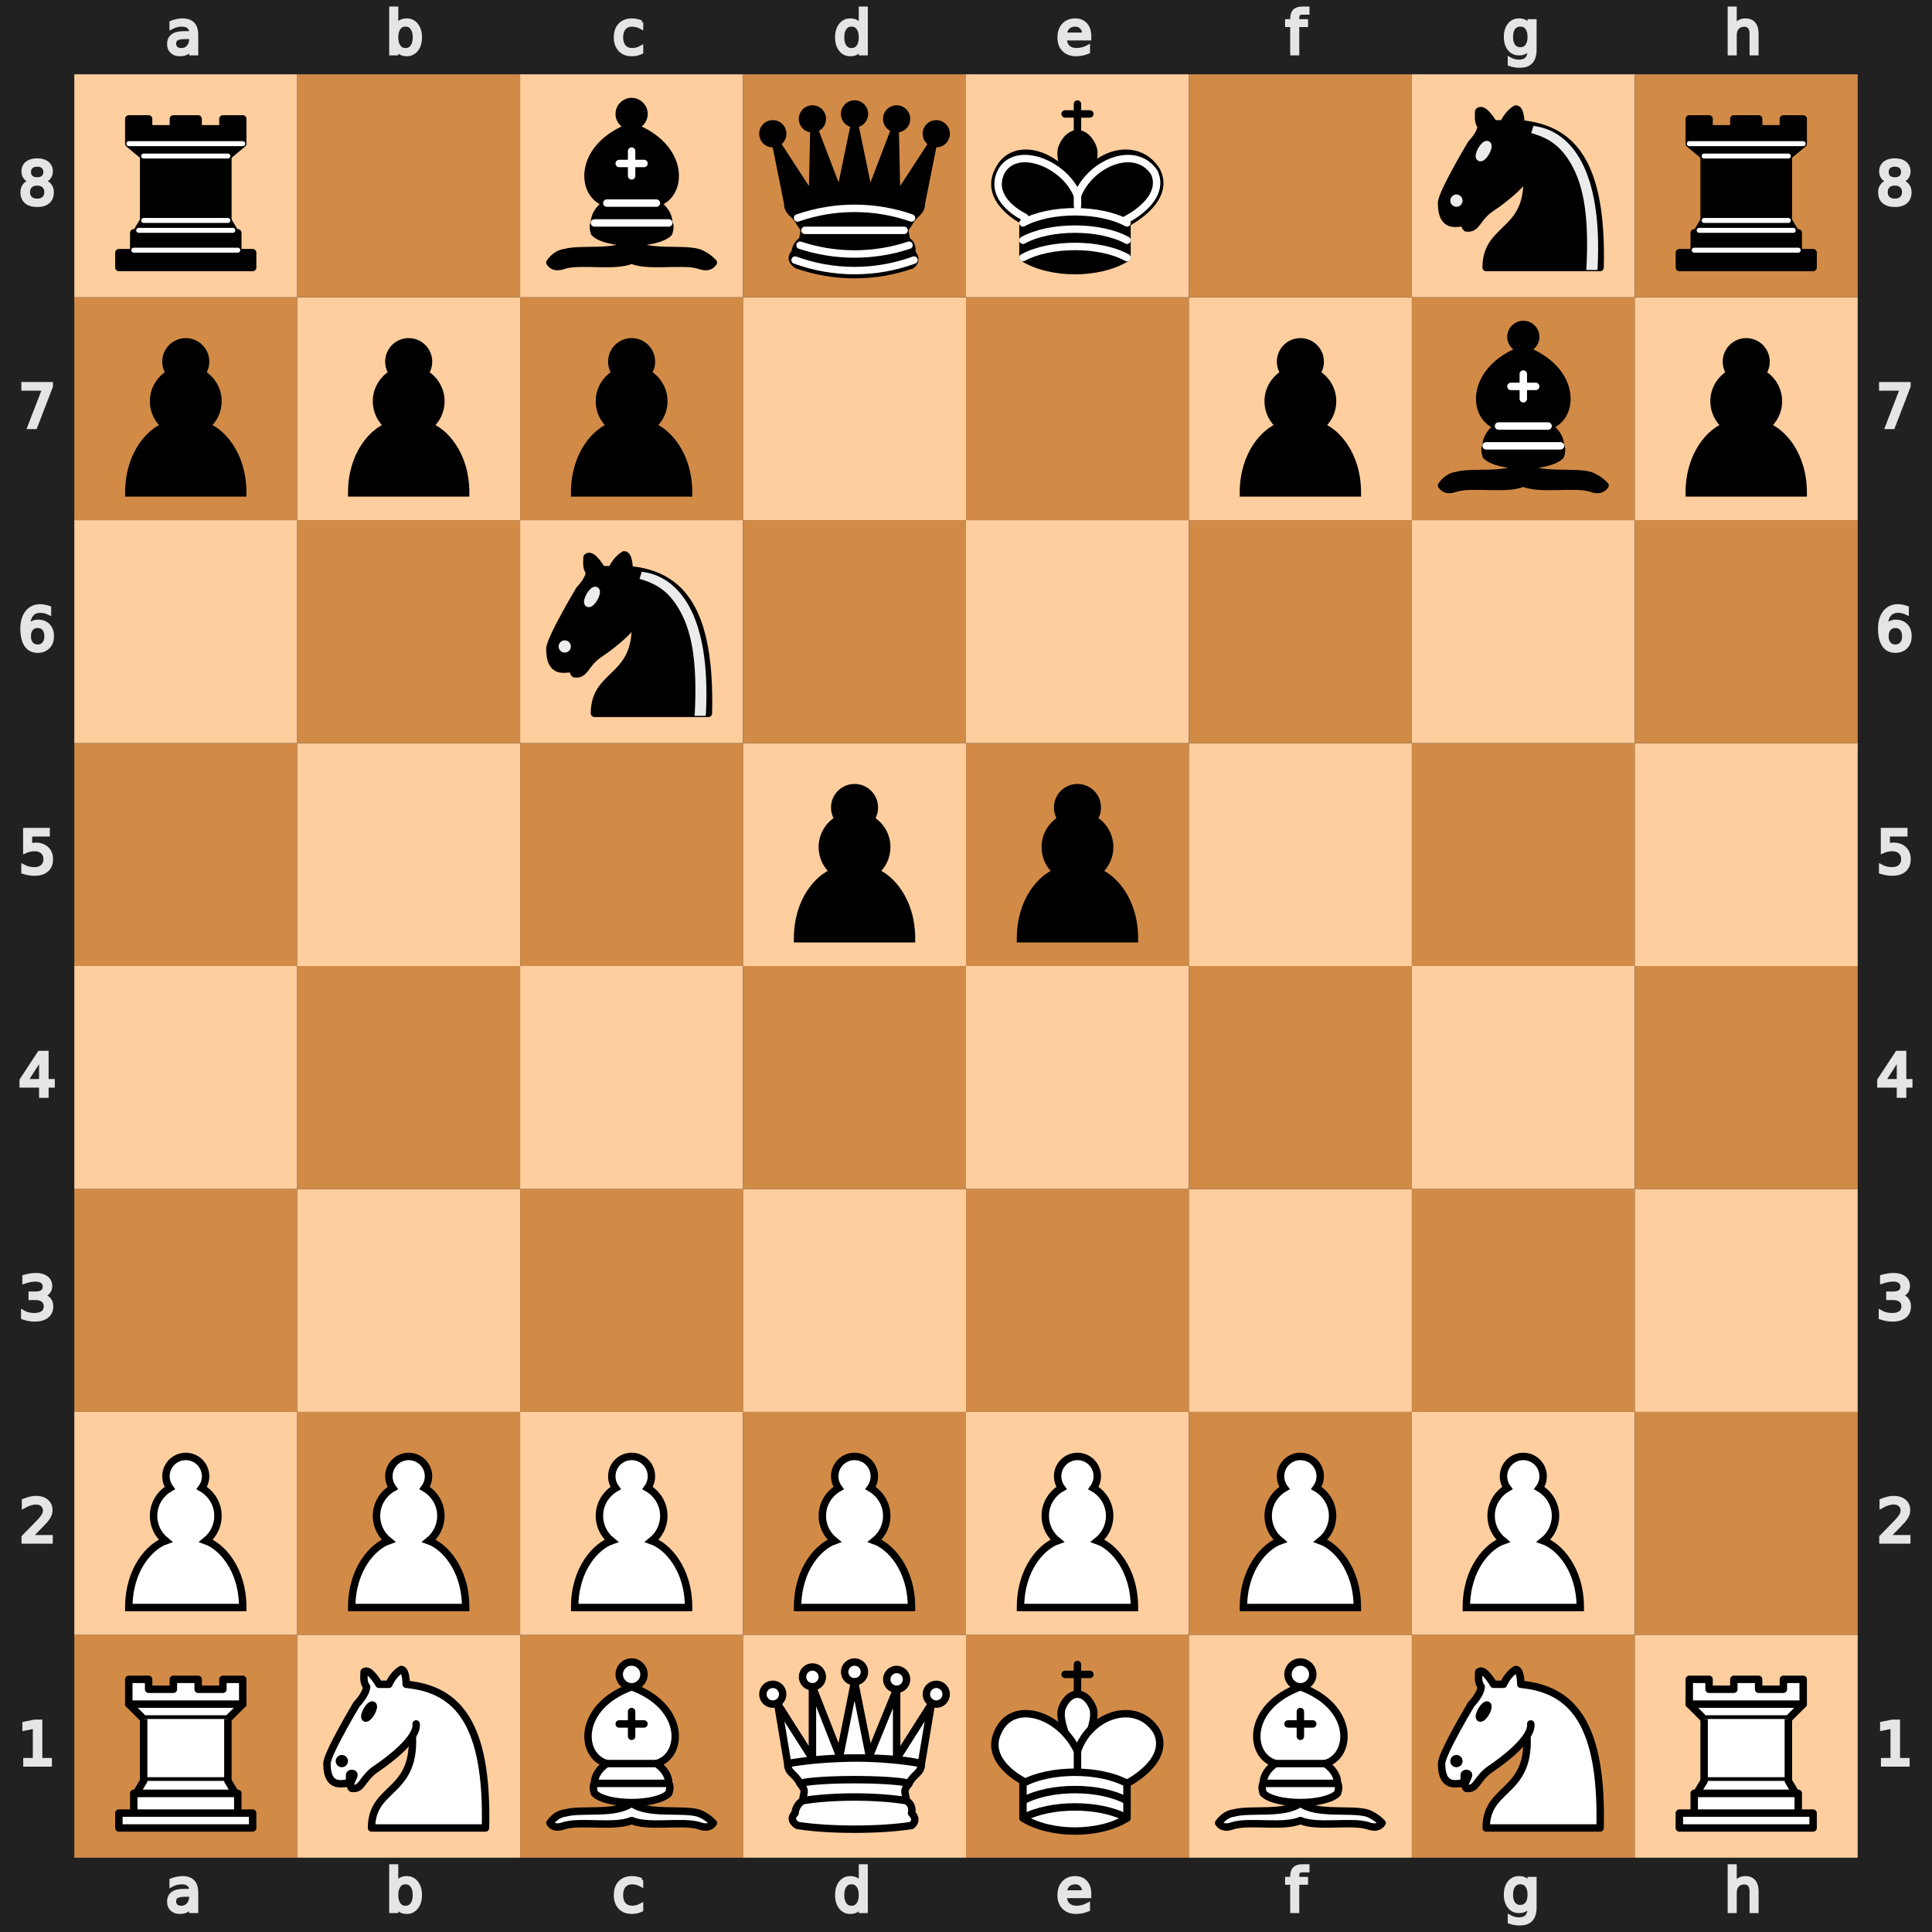
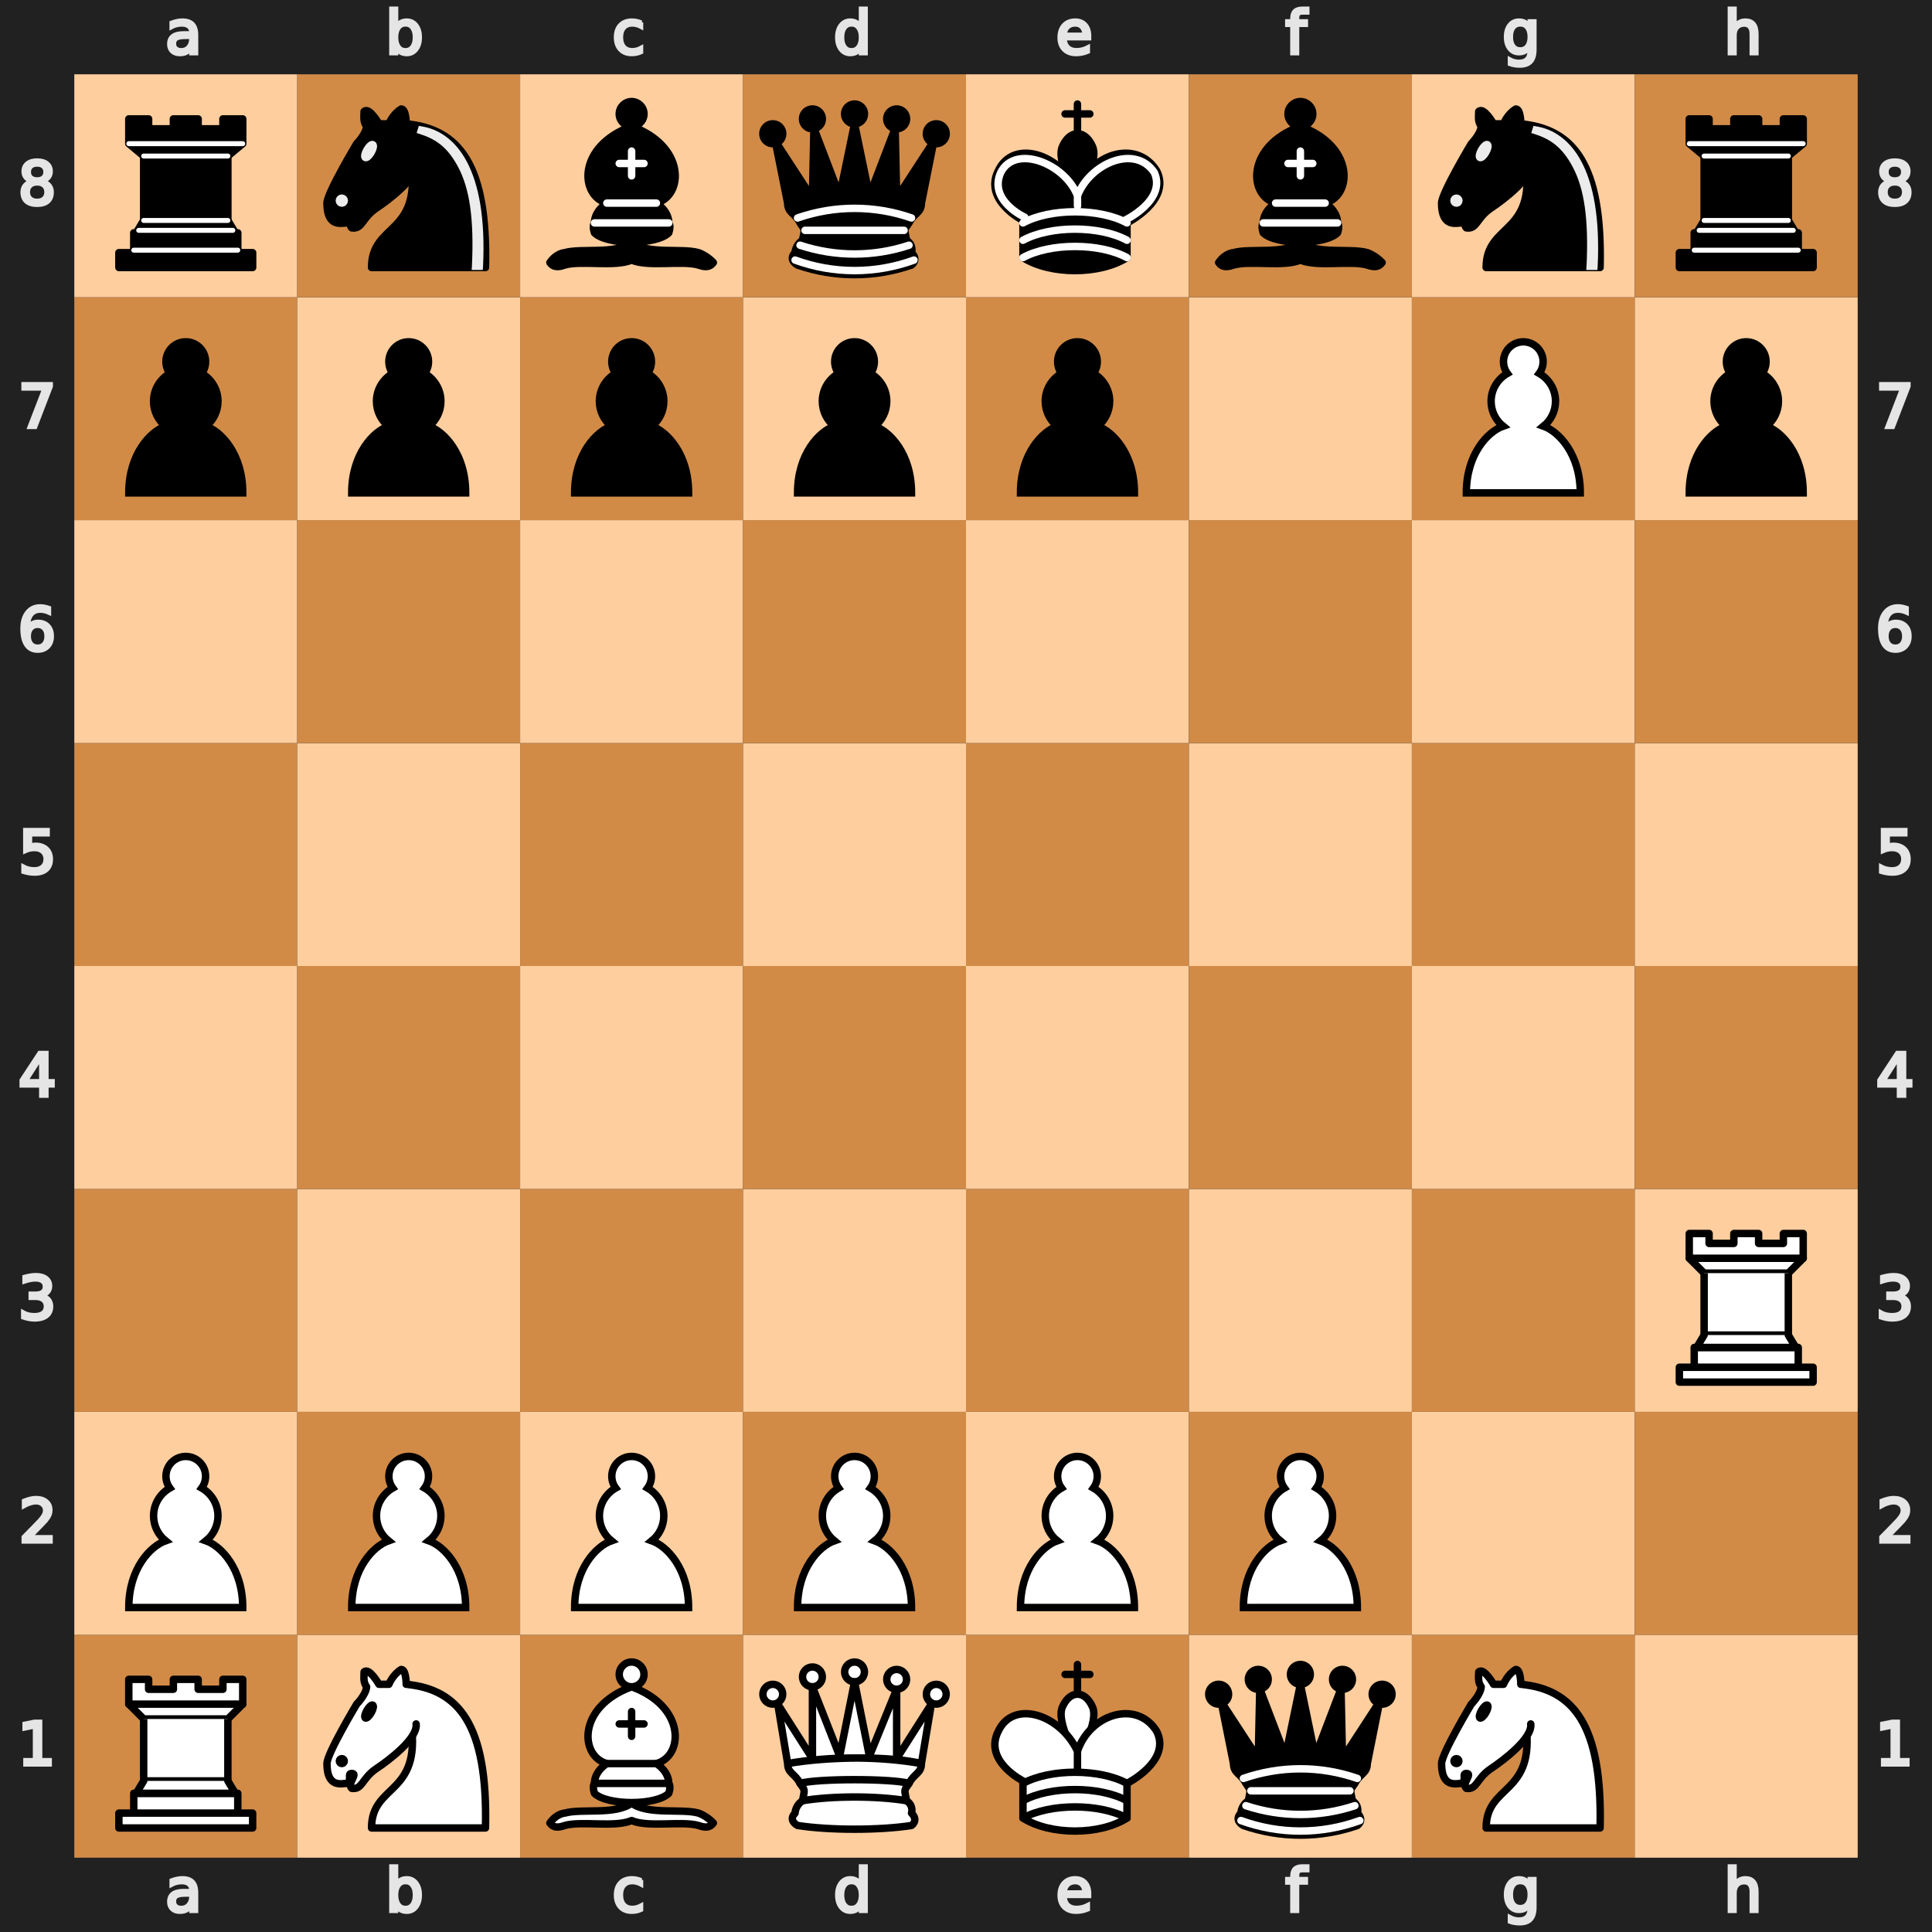
<svg xmlns="http://www.w3.org/2000/svg" xmlns:xlink="http://www.w3.org/1999/xlink" version="1.2" baseProfile="tiny" viewBox="0 0 390 390">
  <defs>
    <g id="white-pawn" class="white pawn">
      <path d="M22.5 9c-2.21 0-4 1.79-4 4 0 .89.29 1.71.78 2.38C17.33 16.5 16 18.59 16 21c0 2.03.94 3.84 2.41 5.03-3 1.06-7.41 5.55-7.41 13.47h23c0-7.92-4.41-12.41-7.41-13.47 1.47-1.19 2.41-3 2.41-5.03 0-2.41-1.33-4.5-3.28-5.62.49-.67.78-1.49.78-2.38 0-2.21-1.79-4-4-4z" fill="#fff" stroke="#000" stroke-width="1.5" stroke-linecap="round" />
    </g>
    <g id="white-knight" class="white knight" fill="none" fill-rule="evenodd" stroke="#000" stroke-width="1.5" stroke-linecap="round" stroke-linejoin="round">
      <path d="M 22,10 C 32.5,11 38.5,18 38,39 L 15,39 C 15,30 25,32.5 23,18" style="fill:#ffffff; stroke:#000000;" />
      <path d="M 24,18 C 24.38,20.91 18.45,25.37 16,27 C 13,29 13.18,31.34 11,31 C 9.958,30.06 12.41,27.96 11,28 C 10,28 11.19,29.23 10,30 C 9,30 5.997,31 6,26 C 6,24 12,14 12,14 C 12,14 13.89,12.1 14,10.5 C 13.27,9.506 13.5,8.5 13.5,7.5 C 14.5,6.5 16.5,10 16.5,10 L 18.5,10 C 18.5,10 19.28,8.008 21,7 C 22,7 22,10 22,10" style="fill:#ffffff; stroke:#000000;" />
      <path d="M 9.5 25.5 A 0.5 0.5 0 1 1 8.5,25.5 A 0.5 0.5 0 1 1 9.5 25.5 z" style="fill:#000000; stroke:#000000;" />
      <path d="M 15 15.5 A 0.5 1.5 0 1 1 14,15.5 A 0.5 1.5 0 1 1 15 15.5 z" transform="matrix(0.866,0.5,-0.5,0.866,9.693,-5.173)" style="fill:#000000; stroke:#000000;" />
    </g>
    <g id="white-bishop" class="white bishop" fill="none" fill-rule="evenodd" stroke="#000" stroke-width="1.5" stroke-linecap="round" stroke-linejoin="round">
      <g fill="#fff" stroke-linecap="butt">
        <path d="M9 36c3.39-.97 10.11.43 13.5-2 3.39 2.43 10.11 1.03 13.5 2 0 0 1.65.54 3 2-.68.97-1.65.99-3 .5-3.39-.97-10.11.46-13.5-1-3.39 1.46-10.11.03-13.5 1-1.354.49-2.323.47-3-.5 1.354-1.94 3-2 3-2zM15 32c2.5 2.5 12.5 2.5 15 0 .5-1.5 0-2 0-2 0-2.5-2.5-4-2.5-4 5.5-1.5 6-11.5-5-15.5-11 4-10.5 14-5 15.5 0 0-2.5 1.5-2.5 4 0 0-.5.5 0 2zM25 8a2.5 2.5 0 1 1-5 0 2.5 2.5 0 1 1 5 0z" />
      </g>
      <path d="M17.5 26h10M15 30h15m-7.5-14.5v5M20 18h5" stroke-linejoin="miter" />
    </g>
    <g id="white-rook" class="white rook" fill="#fff" fill-rule="evenodd" stroke="#000" stroke-width="1.5" stroke-linecap="round" stroke-linejoin="round">
      <path d="M9 39h27v-3H9v3zM12 36v-4h21v4H12zM11 14V9h4v2h5V9h5v2h5V9h4v5" stroke-linecap="butt" />
      <path d="M34 14l-3 3H14l-3-3" />
      <path d="M31 17v12.5H14V17" stroke-linecap="butt" stroke-linejoin="miter" />
      <path d="M31 29.5l1.5 2.5h-20l1.5-2.5" />
      <path d="M11 14h23" fill="none" stroke-linejoin="miter" />
    </g>
    <g id="white-queen" class="white queen" fill="#fff" fill-rule="evenodd" stroke="#000" stroke-width="1.5" stroke-linecap="round" stroke-linejoin="round">
      <path d="M8 12a2 2 0 1 1-4 0 2 2 0 1 1 4 0zM24.5 7.5a2 2 0 1 1-4 0 2 2 0 1 1 4 0zM41 12a2 2 0 1 1-4 0 2 2 0 1 1 4 0zM16 8.5a2 2 0 1 1-4 0 2 2 0 1 1 4 0zM33 9a2 2 0 1 1-4 0 2 2 0 1 1 4 0z" />
      <path d="M9 26c8.5-1.5 21-1.5 27 0l2-12-7 11V11l-5.5 13.5-3-15-3 15-5.5-14V25L7 14l2 12zM9 26c0 2 1.5 2 2.5 4 1 1.5 1 1 .5 3.5-1.5 1-1.5 2.5-1.5 2.5-1.5 1.5.5 2.5.5 2.5 6.5 1 16.5 1 23 0 0 0 1.5-1 0-2.5 0 0 .5-1.5-1-2.5-.5-2.5-.5-2 .5-3.5 1-2 2.5-2 2.5-4-8.5-1.5-18.5-1.5-27 0z" stroke-linecap="butt" />
      <path d="M11.5 30c3.5-1 18.5-1 22 0M12 33.5c6-1 15-1 21 0" fill="none" />
    </g>
    <g id="white-king" class="white king" fill="none" fill-rule="evenodd" stroke="#000" stroke-width="1.5" stroke-linecap="round" stroke-linejoin="round">
      <path d="M22.5 11.63V6M20 8h5" stroke-linejoin="miter" />
      <path d="M22.5 25s4.5-7.5 3-10.5c0 0-1-2.5-3-2.5s-3 2.5-3 2.5c-1.5 3 3 10.5 3 10.5" fill="#fff" stroke-linecap="butt" stroke-linejoin="miter" />
      <path d="M11.5 37c5.5 3.5 15.5 3.5 21 0v-7s9-4.5 6-10.5c-4-6.5-13.5-3.5-16 4V27v-3.5c-3.5-7.5-13-10.5-16-4-3 6 5 10 5 10V37z" fill="#fff" />
      <path d="M11.5 30c5.5-3 15.5-3 21 0m-21 3.5c5.5-3 15.5-3 21 0m-21 3.5c5.5-3 15.5-3 21 0" />
    </g>
    <g id="black-pawn" class="black pawn">
      <path d="M22.5 9c-2.21 0-4 1.79-4 4 0 .89.29 1.71.78 2.38C17.33 16.5 16 18.59 16 21c0 2.03.94 3.84 2.41 5.03-3 1.06-7.41 5.55-7.41 13.47h23c0-7.92-4.41-12.41-7.41-13.47 1.47-1.19 2.41-3 2.41-5.03 0-2.41-1.33-4.5-3.28-5.62.49-.67.78-1.49.78-2.38 0-2.21-1.79-4-4-4z" fill="#000" stroke="#000" stroke-width="1.5" stroke-linecap="round" />
    </g>
    <g id="black-knight" class="black knight" fill="none" fill-rule="evenodd" stroke="#000" stroke-width="1.5" stroke-linecap="round" stroke-linejoin="round">
      <path d="M 22,10 C 32.5,11 38.5,18 38,39 L 15,39 C 15,30 25,32.5 23,18" style="fill:#000000; stroke:#000000;" />
      <path d="M 24,18 C 24.38,20.91 18.45,25.37 16,27 C 13,29 13.18,31.34 11,31 C 9.958,30.06 12.41,27.96 11,28 C 10,28 11.19,29.23 10,30 C 9,30 5.997,31 6,26 C 6,24 12,14 12,14 C 12,14 13.89,12.1 14,10.5 C 13.27,9.506 13.5,8.5 13.5,7.5 C 14.5,6.5 16.5,10 16.5,10 L 18.5,10 C 18.5,10 19.28,8.008 21,7 C 22,7 22,10 22,10" style="fill:#000000; stroke:#000000;" />
      <path d="M 9.5 25.5 A 0.5 0.5 0 1 1 8.5,25.5 A 0.5 0.5 0 1 1 9.5 25.5 z" style="fill:#ececec; stroke:#ececec;" />
      <path d="M 15 15.5 A 0.5 1.5 0 1 1 14,15.5 A 0.5 1.5 0 1 1 15 15.5 z" transform="matrix(0.866,0.5,-0.5,0.866,9.693,-5.173)" style="fill:#ececec; stroke:#ececec;" />
      <path d="M 24.55,10.4 L 24.1,11.85 L 24.6,12 C 27.75,13 30.25,14.49 32.5,18.75 C 34.75,23.01 35.75,29.06 35.25,39 L 35.2,39.5 L 37.45,39.5 L 37.5,39 C 38,28.94 36.62,22.15 34.25,17.66 C 31.88,13.17 28.46,11.02 25.06,10.5 L 24.55,10.4 z " style="fill:#ececec; stroke:none;" />
    </g>
    <g id="black-bishop" class="black bishop" fill="none" fill-rule="evenodd" stroke="#000" stroke-width="1.5" stroke-linecap="round" stroke-linejoin="round">
      <path d="M9 36c3.39-.97 10.11.43 13.5-2 3.39 2.43 10.11 1.03 13.5 2 0 0 1.65.54 3 2-.68.97-1.65.99-3 .5-3.39-.97-10.11.46-13.5-1-3.39 1.46-10.11.03-13.5 1-1.354.49-2.323.47-3-.5 1.354-1.94 3-2 3-2zm6-4c2.5 2.5 12.5 2.5 15 0 .5-1.5 0-2 0-2 0-2.5-2.5-4-2.5-4 5.5-1.5 6-11.5-5-15.5-11 4-10.5 14-5 15.5 0 0-2.5 1.5-2.5 4 0 0-.5.5 0 2zM25 8a2.5 2.5 0 1 1-5 0 2.5 2.5 0 1 1 5 0z" fill="#000" stroke-linecap="butt" />
      <path d="M17.5 26h10M15 30h15m-7.5-14.5v5M20 18h5" stroke="#fff" stroke-linejoin="miter" />
    </g>
    <g id="black-rook" class="black rook" fill="#000" fill-rule="evenodd" stroke="#000" stroke-width="1.5" stroke-linecap="round" stroke-linejoin="round">
      <path d="M9 39h27v-3H9v3zM12.5 32l1.5-2.5h17l1.5 2.5h-20zM12 36v-4h21v4H12z" stroke-linecap="butt" />
      <path d="M14 29.5v-13h17v13H14z" stroke-linecap="butt" stroke-linejoin="miter" />
      <path d="M14 16.5L11 14h23l-3 2.5H14zM11 14V9h4v2h5V9h5v2h5V9h4v5H11z" stroke-linecap="butt" />
      <path d="M12 35.5h21M13 31.5h19M14 29.5h17M14 16.5h17M11 14h23" fill="none" stroke="#fff" stroke-width="1" stroke-linejoin="miter" />
    </g>
    <g id="black-queen" class="black queen" fill="#000" fill-rule="evenodd" stroke="#000" stroke-width="1.5" stroke-linecap="round" stroke-linejoin="round">
      <g fill="#000" stroke="none">
        <circle cx="6" cy="12" r="2.75" />
        <circle cx="14" cy="9" r="2.75" />
        <circle cx="22.5" cy="8" r="2.75" />
        <circle cx="31" cy="9" r="2.75" />
        <circle cx="39" cy="12" r="2.75" />
      </g>
      <path d="M9 26c8.5-1.5 21-1.5 27 0l2.5-12.5L31 25l-.3-14.1-5.2 13.6-3-14.5-3 14.5-5.2-13.6L14 25 6.5 13.5 9 26zM9 26c0 2 1.5 2 2.5 4 1 1.5 1 1 .5 3.5-1.5 1-1.5 2.5-1.5 2.5-1.5 1.5.5 2.5.5 2.5 6.5 1 16.5 1 23 0 0 0 1.5-1 0-2.5 0 0 .5-1.5-1-2.5-.5-2.5-.5-2 .5-3.5 1-2 2.5-2 2.5-4-8.5-1.5-18.5-1.5-27 0z" stroke-linecap="butt" />
      <path d="M11 38.5a35 35 1 0 0 23 0" fill="none" stroke-linecap="butt" />
      <path d="M11 29a35 35 1 0 1 23 0M12.5 31.5h20M11.5 34.5a35 35 1 0 0 22 0M10.5 37.5a35 35 1 0 0 24 0" fill="none" stroke="#fff" />
    </g>
    <g id="black-king" class="black king" fill="none" fill-rule="evenodd" stroke="#000" stroke-width="1.5" stroke-linecap="round" stroke-linejoin="round">
      <path d="M22.5 11.63V6" stroke-linejoin="miter" />
      <path d="M22.5 25s4.5-7.5 3-10.5c0 0-1-2.5-3-2.5s-3 2.5-3 2.5c-1.5 3 3 10.5 3 10.5" fill="#000" stroke-linecap="butt" stroke-linejoin="miter" />
      <path d="M11.5 37c5.5 3.5 15.5 3.5 21 0v-7s9-4.5 6-10.5c-4-6.5-13.5-3.5-16 4V27v-3.5c-3.5-7.5-13-10.5-16-4-3 6 5 10 5 10V37z" fill="#000" />
      <path d="M20 8h5" stroke-linejoin="miter" />
      <path d="M32 29.5s8.5-4 6.03-9.65C34.15 14 25 18 22.5 24.5l.01 2.1-.01-2.1C20 18 9.906 14 6.997 19.85c-2.497 5.65 4.853 9 4.853 9M11.5 30c5.5-3 15.5-3 21 0m-21 3.5c5.5-3 15.5-3 21 0m-21 3.5c5.5-3 15.5-3 21 0" stroke="#fff" />
    </g>
  </defs>
  <rect x="0" y="0" width="390" height="390" fill="#212121" />
  <g transform="translate(20, 0) scale(0.75, 0.75)" fill="#e5e5e5" stroke="#e5e5e5">
    <path d="M23.328 10.016q-1.742 0-2.414.398-.672.398-.672 1.36 0 .765.5 1.218.508.445 1.375.445 1.196 0 1.914-.843.727-.852.727-2.258v-.32zm2.867-.594v4.992h-1.437v-1.328q-.492.797-1.227 1.18-.734.375-1.797.375-1.343 0-2.14-.75-.79-.758-.79-2.024 0-1.476.985-2.226.992-.75 2.953-.75h2.016V8.75q0-.992-.656-1.531-.649-.547-1.829-.547-.75 0-1.46.18-.711.18-1.368.539V6.062q.79-.304 1.532-.453.742-.156 1.445-.156 1.898 0 2.836.984.937.985.937 2.985z" />
  </g>
  <g transform="translate(20, 375) scale(0.75, 0.75)" fill="#e5e5e5" stroke="#e5e5e5">
    <path d="M23.328 10.016q-1.742 0-2.414.398-.672.398-.672 1.36 0 .765.5 1.218.508.445 1.375.445 1.196 0 1.914-.843.727-.852.727-2.258v-.32zm2.867-.594v4.992h-1.437v-1.328q-.492.797-1.227 1.18-.734.375-1.797.375-1.343 0-2.14-.75-.79-.758-.79-2.024 0-1.476.985-2.226.992-.75 2.953-.75h2.016V8.75q0-.992-.656-1.531-.649-.547-1.829-.547-.75 0-1.46.18-.711.18-1.368.539V6.062q.79-.304 1.532-.453.742-.156 1.445-.156 1.898 0 2.836.984.937.985.937 2.985z" />
  </g>
  <g transform="translate(65, 0) scale(0.75, 0.75)" fill="#e5e5e5" stroke="#e5e5e5">
    <path d="M24.922 10.047q0-1.586-.656-2.485-.649-.906-1.79-.906-1.14 0-1.796.906-.649.899-.649 2.485 0 1.586.649 2.492.656.898 1.797.898 1.14 0 1.789-.898.656-.906.656-2.492zm-4.89-3.055q.452-.781 1.14-1.156.695-.383 1.656-.383 1.594 0 2.586 1.266 1 1.265 1 3.328 0 2.062-1 3.328-.992 1.266-2.586 1.266-.96 0-1.656-.375-.688-.383-1.14-1.164v1.312h-1.446V2.258h1.445z" />
  </g>
  <g transform="translate(65, 375) scale(0.75, 0.75)" fill="#e5e5e5" stroke="#e5e5e5">
    <path d="M24.922 10.047q0-1.586-.656-2.485-.649-.906-1.79-.906-1.14 0-1.796.906-.649.899-.649 2.485 0 1.586.649 2.492.656.898 1.797.898 1.14 0 1.789-.898.656-.906.656-2.492zm-4.89-3.055q.452-.781 1.14-1.156.695-.383 1.656-.383 1.594 0 2.586 1.266 1 1.265 1 3.328 0 2.062-1 3.328-.992 1.266-2.586 1.266-.96 0-1.656-.375-.688-.383-1.14-1.164v1.312h-1.446V2.258h1.445z" />
  </g>
  <g transform="translate(110, 0) scale(0.75, 0.75)" fill="#e5e5e5" stroke="#e5e5e5">
    <path d="M25.96 6v1.344q-.608-.336-1.226-.5-.609-.172-1.234-.172-1.398 0-2.172.89-.773.883-.773 2.485 0 1.601.773 2.492.774.883 2.172.883.625 0 1.234-.164.618-.172 1.227-.508v1.328q-.602.281-1.25.422-.64.14-1.367.14-1.977 0-3.14-1.242-1.165-1.242-1.165-3.351 0-2.14 1.172-3.367 1.18-1.227 3.227-1.227.664 0 1.296.14.633.134 1.227.407z" />
  </g>
  <g transform="translate(110, 375) scale(0.75, 0.75)" fill="#e5e5e5" stroke="#e5e5e5">
    <path d="M25.96 6v1.344q-.608-.336-1.226-.5-.609-.172-1.234-.172-1.398 0-2.172.89-.773.883-.773 2.485 0 1.601.773 2.492.774.883 2.172.883.625 0 1.234-.164.618-.172 1.227-.508v1.328q-.602.281-1.25.422-.64.14-1.367.14-1.977 0-3.14-1.242-1.165-1.242-1.165-3.351 0-2.14 1.172-3.367 1.18-1.227 3.227-1.227.664 0 1.296.14.633.134 1.227.407z" />
  </g>
  <g transform="translate(155, 0) scale(0.75, 0.75)" fill="#e5e5e5" stroke="#e5e5e5">
    <path d="M24.973 6.992V2.258h1.437v12.156h-1.437v-1.312q-.453.78-1.149 1.164-.687.375-1.656.375-1.586 0-2.586-1.266-.992-1.266-.992-3.328 0-2.063.992-3.328 1-1.266 2.586-1.266.969 0 1.656.383.696.375 1.149 1.156zm-4.899 3.055q0 1.586.649 2.492.656.898 1.797.898 1.14 0 1.796-.898.657-.906.657-2.492 0-1.586-.657-2.485-.656-.906-1.796-.906-1.141 0-1.797.906-.649.899-.649 2.485z" />
  </g>
  <g transform="translate(155, 375) scale(0.75, 0.75)" fill="#e5e5e5" stroke="#e5e5e5">
    <path d="M24.973 6.992V2.258h1.437v12.156h-1.437v-1.312q-.453.78-1.149 1.164-.687.375-1.656.375-1.586 0-2.586-1.266-.992-1.266-.992-3.328 0-2.063.992-3.328 1-1.266 2.586-1.266.969 0 1.656.383.696.375 1.149 1.156zm-4.899 3.055q0 1.586.649 2.492.656.898 1.797.898 1.14 0 1.796-.898.657-.906.657-2.492 0-1.586-.657-2.485-.656-.906-1.796-.906-1.141 0-1.797.906-.649.899-.649 2.485z" />
  </g>
  <g transform="translate(200, 0) scale(0.75, 0.75)" fill="#e5e5e5" stroke="#e5e5e5">
    <path d="M26.555 9.68v.703h-6.61q.094 1.484.89 2.265.806.774 2.235.774.828 0 1.602-.203.781-.203 1.547-.61v1.36q-.774.328-1.586.5-.813.172-1.649.172-2.093 0-3.32-1.22-1.219-1.218-1.219-3.296 0-2.148 1.157-3.406 1.164-1.266 3.132-1.266 1.766 0 2.79 1.14 1.03 1.134 1.03 3.087zm-1.438-.422q-.015-1.18-.664-1.883-.64-.703-1.703-.703-1.203 0-1.93.68-.718.68-.828 1.914z" />
  </g>
  <g transform="translate(200, 375) scale(0.75, 0.75)" fill="#e5e5e5" stroke="#e5e5e5">
    <path d="M26.555 9.68v.703h-6.61q.094 1.484.89 2.265.806.774 2.235.774.828 0 1.602-.203.781-.203 1.547-.61v1.36q-.774.328-1.586.5-.813.172-1.649.172-2.093 0-3.32-1.22-1.219-1.218-1.219-3.296 0-2.148 1.157-3.406 1.164-1.266 3.132-1.266 1.766 0 2.79 1.14 1.03 1.134 1.03 3.087zm-1.438-.422q-.015-1.18-.664-1.883-.64-.703-1.703-.703-1.203 0-1.93.68-.718.68-.828 1.914z" />
  </g>
  <g transform="translate(245, 0) scale(0.75, 0.75)" fill="#e5e5e5" stroke="#e5e5e5">
    <path d="M25.285 2.258v1.195H23.91q-.773 0-1.078.313-.297.312-.297 1.125v.773h2.367v1.117h-2.367v7.633H21.09V6.781h-1.375V5.664h1.375v-.61q0-1.46.68-2.124.68-.672 2.156-.672z" />
  </g>
  <g transform="translate(245, 375) scale(0.75, 0.75)" fill="#e5e5e5" stroke="#e5e5e5">
    <path d="M25.285 2.258v1.195H23.91q-.773 0-1.078.313-.297.312-.297 1.125v.773h2.367v1.117h-2.367v7.633H21.09V6.781h-1.375V5.664h1.375v-.61q0-1.46.68-2.124.68-.672 2.156-.672z" />
  </g>
  <g transform="translate(290, 0) scale(0.75, 0.75)" fill="#e5e5e5" stroke="#e5e5e5">
    <path d="M24.973 9.937q0-1.562-.649-2.421-.64-.86-1.804-.86-1.157 0-1.805.86-.64.859-.64 2.421 0 1.555.64 2.415.648.859 1.805.859 1.164 0 1.804-.86.649-.859.649-2.414zm1.437 3.391q0 2.234-.992 3.32-.992 1.094-3.04 1.094-.757 0-1.429-.117-.672-.11-1.304-.344v-1.398q.632.344 1.25.508.617.164 1.257.164 1.414 0 2.118-.743.703-.734.703-2.226v-.711q-.446.773-1.141 1.156-.695.383-1.664.383-1.61 0-2.594-1.227-.984-1.226-.984-3.25 0-2.03.984-3.257.985-1.227 2.594-1.227.969 0 1.664.383t1.14 1.156V5.664h1.438z" />
  </g>
  <g transform="translate(290, 375) scale(0.75, 0.75)" fill="#e5e5e5" stroke="#e5e5e5">
    <path d="M24.973 9.937q0-1.562-.649-2.421-.64-.86-1.804-.86-1.157 0-1.805.86-.64.859-.64 2.421 0 1.555.64 2.415.648.859 1.805.859 1.164 0 1.804-.86.649-.859.649-2.414zm1.437 3.391q0 2.234-.992 3.32-.992 1.094-3.04 1.094-.757 0-1.429-.117-.672-.11-1.304-.344v-1.398q.632.344 1.25.508.617.164 1.257.164 1.414 0 2.118-.743.703-.734.703-2.226v-.711q-.446.773-1.141 1.156-.695.383-1.664.383-1.61 0-2.594-1.227-.984-1.226-.984-3.25 0-2.03.984-3.257.985-1.227 2.594-1.227.969 0 1.664.383t1.14 1.156V5.664h1.438z" />
  </g>
  <g transform="translate(335, 0) scale(0.75, 0.75)" fill="#e5e5e5" stroke="#e5e5e5">
    <path d="M26.164 9.133v5.281h-1.437V9.18q0-1.243-.485-1.86-.484-.617-1.453-.617-1.164 0-1.836.742-.672.742-.672 2.024v4.945h-1.445V2.258h1.445v4.765q.516-.789 1.211-1.18.703-.39 1.617-.39 1.508 0 2.282.938.773.93.773 2.742z" />
  </g>
  <g transform="translate(335, 375) scale(0.75, 0.75)" fill="#e5e5e5" stroke="#e5e5e5">
    <path d="M26.164 9.133v5.281h-1.437V9.18q0-1.243-.485-1.86-.484-.617-1.453-.617-1.164 0-1.836.742-.672.742-.672 2.024v4.945h-1.445V2.258h1.445v4.765q.516-.789 1.211-1.18.703-.39 1.617-.39 1.508 0 2.282.938.773.93.773 2.742z" />
  </g>
  <g transform="translate(0, 335) scale(0.75, 0.75)" fill="#e5e5e5" stroke="#e5e5e5">
    <path d="M6.754 26.996h2.578v-8.898l-2.805.562v-1.437l2.79-.563h1.578v10.336h2.578v1.328h-6.72z" />
  </g>
  <g transform="translate(375, 335) scale(0.75, 0.75)" fill="#e5e5e5" stroke="#e5e5e5">
    <path d="M6.754 26.996h2.578v-8.898l-2.805.562v-1.437l2.79-.563h1.578v10.336h2.578v1.328h-6.72z" />
  </g>
  <g transform="translate(0, 290) scale(0.75, 0.75)" fill="#e5e5e5" stroke="#e5e5e5">
    <path d="M8.195 26.996h5.508v1.328H6.297v-1.328q.898-.93 2.445-2.492 1.555-1.57 1.953-2.024.758-.851 1.055-1.437.305-.594.305-1.164 0-.93-.657-1.516-.648-.586-1.695-.586-.742 0-1.57.258-.82.258-1.758.781v-1.593q.953-.383 1.781-.578.828-.196 1.516-.196 1.812 0 2.89.906 1.079.907 1.079 2.422 0 .72-.274 1.368-.265.64-.976 1.515-.196.227-1.243 1.313-1.046 1.078-2.953 3.023z" />
  </g>
  <g transform="translate(375, 290) scale(0.75, 0.75)" fill="#e5e5e5" stroke="#e5e5e5">
    <path d="M8.195 26.996h5.508v1.328H6.297v-1.328q.898-.93 2.445-2.492 1.555-1.57 1.953-2.024.758-.851 1.055-1.437.305-.594.305-1.164 0-.93-.657-1.516-.648-.586-1.695-.586-.742 0-1.57.258-.82.258-1.758.781v-1.593q.953-.383 1.781-.578.828-.196 1.516-.196 1.812 0 2.89.906 1.079.907 1.079 2.422 0 .72-.274 1.368-.265.64-.976 1.515-.196.227-1.243 1.313-1.046 1.078-2.953 3.023z" />
  </g>
  <g transform="translate(0, 245) scale(0.75, 0.75)" fill="#e5e5e5" stroke="#e5e5e5">
    <path d="M11.434 22.035q1.132.242 1.765 1.008.64.766.64 1.89 0 1.727-1.187 2.672-1.187.946-3.375.946-.734 0-1.515-.149-.774-.14-1.602-.43V26.45q.656.383 1.438.578.78.196 1.632.196 1.485 0 2.258-.586.782-.586.782-1.703 0-1.032-.727-1.61-.719-.586-2.008-.586h-1.36v-1.297h1.423q1.164 0 1.78-.46.618-.47.618-1.344 0-.899-.64-1.375-.633-.485-1.82-.485-.65 0-1.391.141-.743.14-1.633.437V16.95q.898-.25 1.68-.375.788-.125 1.484-.125 1.797 0 2.844.82 1.046.813 1.046 2.204 0 .968-.554 1.64-.555.664-1.578.922z" />
  </g>
  <g transform="translate(375, 245) scale(0.75, 0.75)" fill="#e5e5e5" stroke="#e5e5e5">
    <path d="M11.434 22.035q1.132.242 1.765 1.008.64.766.64 1.89 0 1.727-1.187 2.672-1.187.946-3.375.946-.734 0-1.515-.149-.774-.14-1.602-.43V26.45q.656.383 1.438.578.78.196 1.632.196 1.485 0 2.258-.586.782-.586.782-1.703 0-1.032-.727-1.61-.719-.586-2.008-.586h-1.36v-1.297h1.423q1.164 0 1.78-.46.618-.47.618-1.344 0-.899-.64-1.375-.633-.485-1.82-.485-.65 0-1.391.141-.743.14-1.633.437V16.95q.898-.25 1.68-.375.788-.125 1.484-.125 1.797 0 2.844.82 1.046.813 1.046 2.204 0 .968-.554 1.64-.555.664-1.578.922z" />
  </g>
  <g transform="translate(0, 200) scale(0.75, 0.75)" fill="#e5e5e5" stroke="#e5e5e5">
    <path d="M11.016 18.035L7.03 24.262h3.985zm-.414-1.375h1.984v7.602h1.664v1.312h-1.664v2.75h-1.57v-2.75H5.75v-1.523z" />
  </g>
  <g transform="translate(375, 200) scale(0.75, 0.75)" fill="#e5e5e5" stroke="#e5e5e5">
    <path d="M11.016 18.035L7.03 24.262h3.985zm-.414-1.375h1.984v7.602h1.664v1.312h-1.664v2.75h-1.57v-2.75H5.75v-1.523z" />
  </g>
  <g transform="translate(0, 155) scale(0.75, 0.75)" fill="#e5e5e5" stroke="#e5e5e5">
    <path d="M6.719 16.66h6.195v1.328h-4.75v2.86q.344-.118.688-.172.343-.063.687-.063 1.953 0 3.094 1.07 1.14 1.07 1.14 2.899 0 1.883-1.171 2.93-1.172 1.039-3.305 1.039-.735 0-1.5-.125-.758-.125-1.57-.375v-1.586q.703.383 1.453.57.75.188 1.586.188 1.351 0 2.14-.711.79-.711.79-1.93 0-1.219-.79-1.93-.789-.71-2.14-.71-.633 0-1.266.14-.625.14-1.281.438z" />
  </g>
  <g transform="translate(375, 155) scale(0.75, 0.75)" fill="#e5e5e5" stroke="#e5e5e5">
    <path d="M6.719 16.66h6.195v1.328h-4.75v2.86q.344-.118.688-.172.343-.063.687-.063 1.953 0 3.094 1.07 1.14 1.07 1.14 2.899 0 1.883-1.171 2.93-1.172 1.039-3.305 1.039-.735 0-1.5-.125-.758-.125-1.57-.375v-1.586q.703.383 1.453.57.75.188 1.586.188 1.351 0 2.14-.711.79-.711.79-1.93 0-1.219-.79-1.93-.789-.71-2.14-.71-.633 0-1.266.14-.625.14-1.281.438z" />
  </g>
  <g transform="translate(0, 110) scale(0.75, 0.75)" fill="#e5e5e5" stroke="#e5e5e5">
    <path d="M10.137 21.863q-1.063 0-1.688.727-.617.726-.617 1.992 0 1.258.617 1.992.625.727 1.688.727 1.062 0 1.68-.727.624-.734.624-1.992 0-1.266-.625-1.992-.617-.727-1.68-.727zm3.133-4.945v1.437q-.594-.28-1.204-.43-.601-.148-1.195-.148-1.562 0-2.39 1.055-.82 1.055-.938 3.188.46-.68 1.156-1.04.696-.367 1.531-.367 1.758 0 2.774 1.07 1.023 1.063 1.023 2.899 0 1.797-1.062 2.883-1.063 1.086-2.828 1.086-2.024 0-3.094-1.547-1.07-1.555-1.07-4.5 0-2.766 1.312-4.406 1.313-1.649 3.524-1.649.593 0 1.195.117.61.118 1.266.352z" />
  </g>
  <g transform="translate(375, 110) scale(0.75, 0.75)" fill="#e5e5e5" stroke="#e5e5e5">
    <path d="M10.137 21.863q-1.063 0-1.688.727-.617.726-.617 1.992 0 1.258.617 1.992.625.727 1.688.727 1.062 0 1.68-.727.624-.734.624-1.992 0-1.266-.625-1.992-.617-.727-1.68-.727zm3.133-4.945v1.437q-.594-.28-1.204-.43-.601-.148-1.195-.148-1.562 0-2.39 1.055-.82 1.055-.938 3.188.46-.68 1.156-1.04.696-.367 1.531-.367 1.758 0 2.774 1.07 1.023 1.063 1.023 2.899 0 1.797-1.062 2.883-1.063 1.086-2.828 1.086-2.024 0-3.094-1.547-1.07-1.555-1.07-4.5 0-2.766 1.312-4.406 1.313-1.649 3.524-1.649.593 0 1.195.117.61.118 1.266.352z" />
  </g>
  <g transform="translate(0, 65) scale(0.75, 0.75)" fill="#e5e5e5" stroke="#e5e5e5">
    <path d="M6.25 16.66h7.5v.672L9.516 28.324H7.867l3.985-10.336H6.25z" />
  </g>
  <g transform="translate(375, 65) scale(0.75, 0.75)" fill="#e5e5e5" stroke="#e5e5e5">
    <path d="M6.25 16.66h7.5v.672L9.516 28.324H7.867l3.985-10.336H6.25z" />
  </g>
  <g transform="translate(0, 20) scale(0.75, 0.75)" fill="#e5e5e5" stroke="#e5e5e5">
    <path d="M10 22.785q-1.125 0-1.773.602-.641.601-.641 1.656t.64 1.656q.649.602 1.774.602t1.773-.602q.649-.61.649-1.656 0-1.055-.649-1.656-.64-.602-1.773-.602zm-1.578-.672q-1.016-.25-1.586-.945-.563-.695-.563-1.695 0-1.399.993-2.211 1-.813 2.734-.813 1.742 0 2.734.813.993.812.993 2.21 0 1-.57 1.696-.563.695-1.571.945 1.14.266 1.773 1.04.641.773.641 1.89 0 1.695-1.04 2.602-1.03.906-2.96.906t-2.969-.906Q6 26.738 6 25.043q0-1.117.64-1.89.641-.774 1.782-1.04zm-.578-2.492q0 .906.562 1.414.57.508 1.594.508 1.016 0 1.586-.508.578-.508.578-1.414 0-.906-.578-1.414-.57-.508-1.586-.508-1.023 0-1.594.508-.562.508-.562 1.414z" />
  </g>
  <g transform="translate(375, 20) scale(0.75, 0.75)" fill="#e5e5e5" stroke="#e5e5e5">
    <path d="M10 22.785q-1.125 0-1.773.602-.641.601-.641 1.656t.64 1.656q.649.602 1.774.602t1.773-.602q.649-.61.649-1.656 0-1.055-.649-1.656-.64-.602-1.773-.602zm-1.578-.672q-1.016-.25-1.586-.945-.563-.695-.563-1.695 0-1.399.993-2.211 1-.813 2.734-.813 1.742 0 2.734.813.993.812.993 2.21 0 1-.57 1.696-.563.695-1.571.945 1.14.266 1.773 1.04.641.773.641 1.89 0 1.695-1.04 2.602-1.03.906-2.96.906t-2.969-.906Q6 26.738 6 25.043q0-1.117.64-1.89.641-.774 1.782-1.04zm-.578-2.492q0 .906.562 1.414.57.508 1.594.508 1.016 0 1.586-.508.578-.508.578-1.414 0-.906-.578-1.414-.57-.508-1.586-.508-1.023 0-1.594.508-.562.508-.562 1.414z" />
  </g>
  <rect x="15" y="330" width="45" height="45" class="square dark a1" stroke="none" fill="#d18b47" />
  <rect x="60" y="330" width="45" height="45" class="square light b1" stroke="none" fill="#ffce9e" />
  <rect x="105" y="330" width="45" height="45" class="square dark c1" stroke="none" fill="#d18b47" />
  <rect x="150" y="330" width="45" height="45" class="square light d1" stroke="none" fill="#ffce9e" />
  <rect x="195" y="330" width="45" height="45" class="square dark e1" stroke="none" fill="#d18b47" />
  <rect x="240" y="330" width="45" height="45" class="square light f1" stroke="none" fill="#ffce9e" />
  <rect x="285" y="330" width="45" height="45" class="square dark g1" stroke="none" fill="#d18b47" />
  <rect x="330" y="330" width="45" height="45" class="square light h1" stroke="none" fill="#ffce9e" />
  <rect x="15" y="285" width="45" height="45" class="square light a2" stroke="none" fill="#ffce9e" />
  <rect x="60" y="285" width="45" height="45" class="square dark b2" stroke="none" fill="#d18b47" />
  <rect x="105" y="285" width="45" height="45" class="square light c2" stroke="none" fill="#ffce9e" />
  <rect x="150" y="285" width="45" height="45" class="square dark d2" stroke="none" fill="#d18b47" />
  <rect x="195" y="285" width="45" height="45" class="square light e2" stroke="none" fill="#ffce9e" />
  <rect x="240" y="285" width="45" height="45" class="square dark f2" stroke="none" fill="#d18b47" />
  <rect x="285" y="285" width="45" height="45" class="square light g2" stroke="none" fill="#ffce9e" />
  <rect x="330" y="285" width="45" height="45" class="square dark h2" stroke="none" fill="#d18b47" />
  <rect x="15" y="240" width="45" height="45" class="square dark a3" stroke="none" fill="#d18b47" />
  <rect x="60" y="240" width="45" height="45" class="square light b3" stroke="none" fill="#ffce9e" />
  <rect x="105" y="240" width="45" height="45" class="square dark c3" stroke="none" fill="#d18b47" />
  <rect x="150" y="240" width="45" height="45" class="square light d3" stroke="none" fill="#ffce9e" />
  <rect x="195" y="240" width="45" height="45" class="square dark e3" stroke="none" fill="#d18b47" />
  <rect x="240" y="240" width="45" height="45" class="square light f3" stroke="none" fill="#ffce9e" />
  <rect x="285" y="240" width="45" height="45" class="square dark g3" stroke="none" fill="#d18b47" />
  <rect x="330" y="240" width="45" height="45" class="square light h3" stroke="none" fill="#ffce9e" />
  <rect x="15" y="195" width="45" height="45" class="square light a4" stroke="none" fill="#ffce9e" />
  <rect x="60" y="195" width="45" height="45" class="square dark b4" stroke="none" fill="#d18b47" />
  <rect x="105" y="195" width="45" height="45" class="square light c4" stroke="none" fill="#ffce9e" />
  <rect x="150" y="195" width="45" height="45" class="square dark d4" stroke="none" fill="#d18b47" />
  <rect x="195" y="195" width="45" height="45" class="square light e4" stroke="none" fill="#ffce9e" />
  <rect x="240" y="195" width="45" height="45" class="square dark f4" stroke="none" fill="#d18b47" />
  <rect x="285" y="195" width="45" height="45" class="square light g4" stroke="none" fill="#ffce9e" />
  <rect x="330" y="195" width="45" height="45" class="square dark h4" stroke="none" fill="#d18b47" />
  <rect x="15" y="150" width="45" height="45" class="square dark a5" stroke="none" fill="#d18b47" />
  <rect x="60" y="150" width="45" height="45" class="square light b5" stroke="none" fill="#ffce9e" />
  <rect x="105" y="150" width="45" height="45" class="square dark c5" stroke="none" fill="#d18b47" />
  <rect x="150" y="150" width="45" height="45" class="square light d5" stroke="none" fill="#ffce9e" />
  <rect x="195" y="150" width="45" height="45" class="square dark e5" stroke="none" fill="#d18b47" />
  <rect x="240" y="150" width="45" height="45" class="square light f5" stroke="none" fill="#ffce9e" />
  <rect x="285" y="150" width="45" height="45" class="square dark g5" stroke="none" fill="#d18b47" />
  <rect x="330" y="150" width="45" height="45" class="square light h5" stroke="none" fill="#ffce9e" />
  <rect x="15" y="105" width="45" height="45" class="square light a6" stroke="none" fill="#ffce9e" />
  <rect x="60" y="105" width="45" height="45" class="square dark b6" stroke="none" fill="#d18b47" />
  <rect x="105" y="105" width="45" height="45" class="square light c6" stroke="none" fill="#ffce9e" />
  <rect x="150" y="105" width="45" height="45" class="square dark d6" stroke="none" fill="#d18b47" />
  <rect x="195" y="105" width="45" height="45" class="square light e6" stroke="none" fill="#ffce9e" />
  <rect x="240" y="105" width="45" height="45" class="square dark f6" stroke="none" fill="#d18b47" />
  <rect x="285" y="105" width="45" height="45" class="square light g6" stroke="none" fill="#ffce9e" />
  <rect x="330" y="105" width="45" height="45" class="square dark h6" stroke="none" fill="#d18b47" />
  <rect x="15" y="60" width="45" height="45" class="square dark a7" stroke="none" fill="#d18b47" />
  <rect x="60" y="60" width="45" height="45" class="square light b7" stroke="none" fill="#ffce9e" />
  <rect x="105" y="60" width="45" height="45" class="square dark c7" stroke="none" fill="#d18b47" />
  <rect x="150" y="60" width="45" height="45" class="square light d7" stroke="none" fill="#ffce9e" />
  <rect x="195" y="60" width="45" height="45" class="square dark e7" stroke="none" fill="#d18b47" />
  <rect x="240" y="60" width="45" height="45" class="square light f7" stroke="none" fill="#ffce9e" />
  <rect x="285" y="60" width="45" height="45" class="square dark g7" stroke="none" fill="#d18b47" />
  <rect x="330" y="60" width="45" height="45" class="square light h7" stroke="none" fill="#ffce9e" />
  <rect x="15" y="15" width="45" height="45" class="square light a8" stroke="none" fill="#ffce9e" />
  <rect x="60" y="15" width="45" height="45" class="square dark b8" stroke="none" fill="#d18b47" />
  <rect x="105" y="15" width="45" height="45" class="square light c8" stroke="none" fill="#ffce9e" />
  <rect x="150" y="15" width="45" height="45" class="square dark d8" stroke="none" fill="#d18b47" />
  <rect x="195" y="15" width="45" height="45" class="square light e8" stroke="none" fill="#ffce9e" />
  <rect x="240" y="15" width="45" height="45" class="square dark f8" stroke="none" fill="#d18b47" />
  <rect x="285" y="15" width="45" height="45" class="square light g8" stroke="none" fill="#ffce9e" />
  <rect x="330" y="15" width="45" height="45" class="square dark h8" stroke="none" fill="#d18b47" />
  <use href="#white-rook" xlink:href="#white-rook" transform="translate(15, 330)" />
  <use href="#white-knight" xlink:href="#white-knight" transform="translate(60, 330)" />
  <use href="#white-bishop" xlink:href="#white-bishop" transform="translate(105, 330)" />
  <use href="#white-queen" xlink:href="#white-queen" transform="translate(150, 330)" />
  <use href="#white-king" xlink:href="#white-king" transform="translate(195, 330)" />
-   <use href="#white-bishop" xlink:href="#white-bishop" transform="translate(240, 330)" />
+   <use href="#black-queen" xlink:href="#black-queen" transform="translate(240, 330)" />
  <use href="#white-knight" xlink:href="#white-knight" transform="translate(285, 330)" />
-   <use href="#white-rook" xlink:href="#white-rook" transform="translate(330, 330)" />
  <use href="#white-pawn" xlink:href="#white-pawn" transform="translate(15, 285)" />
  <use href="#white-pawn" xlink:href="#white-pawn" transform="translate(60, 285)" />
  <use href="#white-pawn" xlink:href="#white-pawn" transform="translate(105, 285)" />
  <use href="#white-pawn" xlink:href="#white-pawn" transform="translate(150, 285)" />
  <use href="#white-pawn" xlink:href="#white-pawn" transform="translate(195, 285)" />
  <use href="#white-pawn" xlink:href="#white-pawn" transform="translate(240, 285)" />
-   <use href="#white-pawn" xlink:href="#white-pawn" transform="translate(285, 285)" />
-   <use href="#black-pawn" xlink:href="#black-pawn" transform="translate(150, 150)" />
-   <use href="#black-pawn" xlink:href="#black-pawn" transform="translate(195, 150)" />
-   <use href="#black-knight" xlink:href="#black-knight" transform="translate(105, 105)" />
+   <use href="#white-rook" xlink:href="#white-rook" transform="translate(330, 240)" />
  <use href="#black-pawn" xlink:href="#black-pawn" transform="translate(15, 60)" />
  <use href="#black-pawn" xlink:href="#black-pawn" transform="translate(60, 60)" />
  <use href="#black-pawn" xlink:href="#black-pawn" transform="translate(105, 60)" />
-   <use href="#black-pawn" xlink:href="#black-pawn" transform="translate(240, 60)" />
-   <use href="#black-bishop" xlink:href="#black-bishop" transform="translate(285, 60)" />
+   <use href="#black-pawn" xlink:href="#black-pawn" transform="translate(150, 60)" />
+   <use href="#black-pawn" xlink:href="#black-pawn" transform="translate(195, 60)" />
+   <use href="#white-pawn" xlink:href="#white-pawn" transform="translate(285, 60)" />
  <use href="#black-pawn" xlink:href="#black-pawn" transform="translate(330, 60)" />
  <use href="#black-rook" xlink:href="#black-rook" transform="translate(15, 15)" />
+   <use href="#black-knight" xlink:href="#black-knight" transform="translate(60, 15)" />
  <use href="#black-bishop" xlink:href="#black-bishop" transform="translate(105, 15)" />
  <use href="#black-queen" xlink:href="#black-queen" transform="translate(150, 15)" />
  <use href="#black-king" xlink:href="#black-king" transform="translate(195, 15)" />
+   <use href="#black-bishop" xlink:href="#black-bishop" transform="translate(240, 15)" />
  <use href="#black-knight" xlink:href="#black-knight" transform="translate(285, 15)" />
  <use href="#black-rook" xlink:href="#black-rook" transform="translate(330, 15)" />
</svg>
